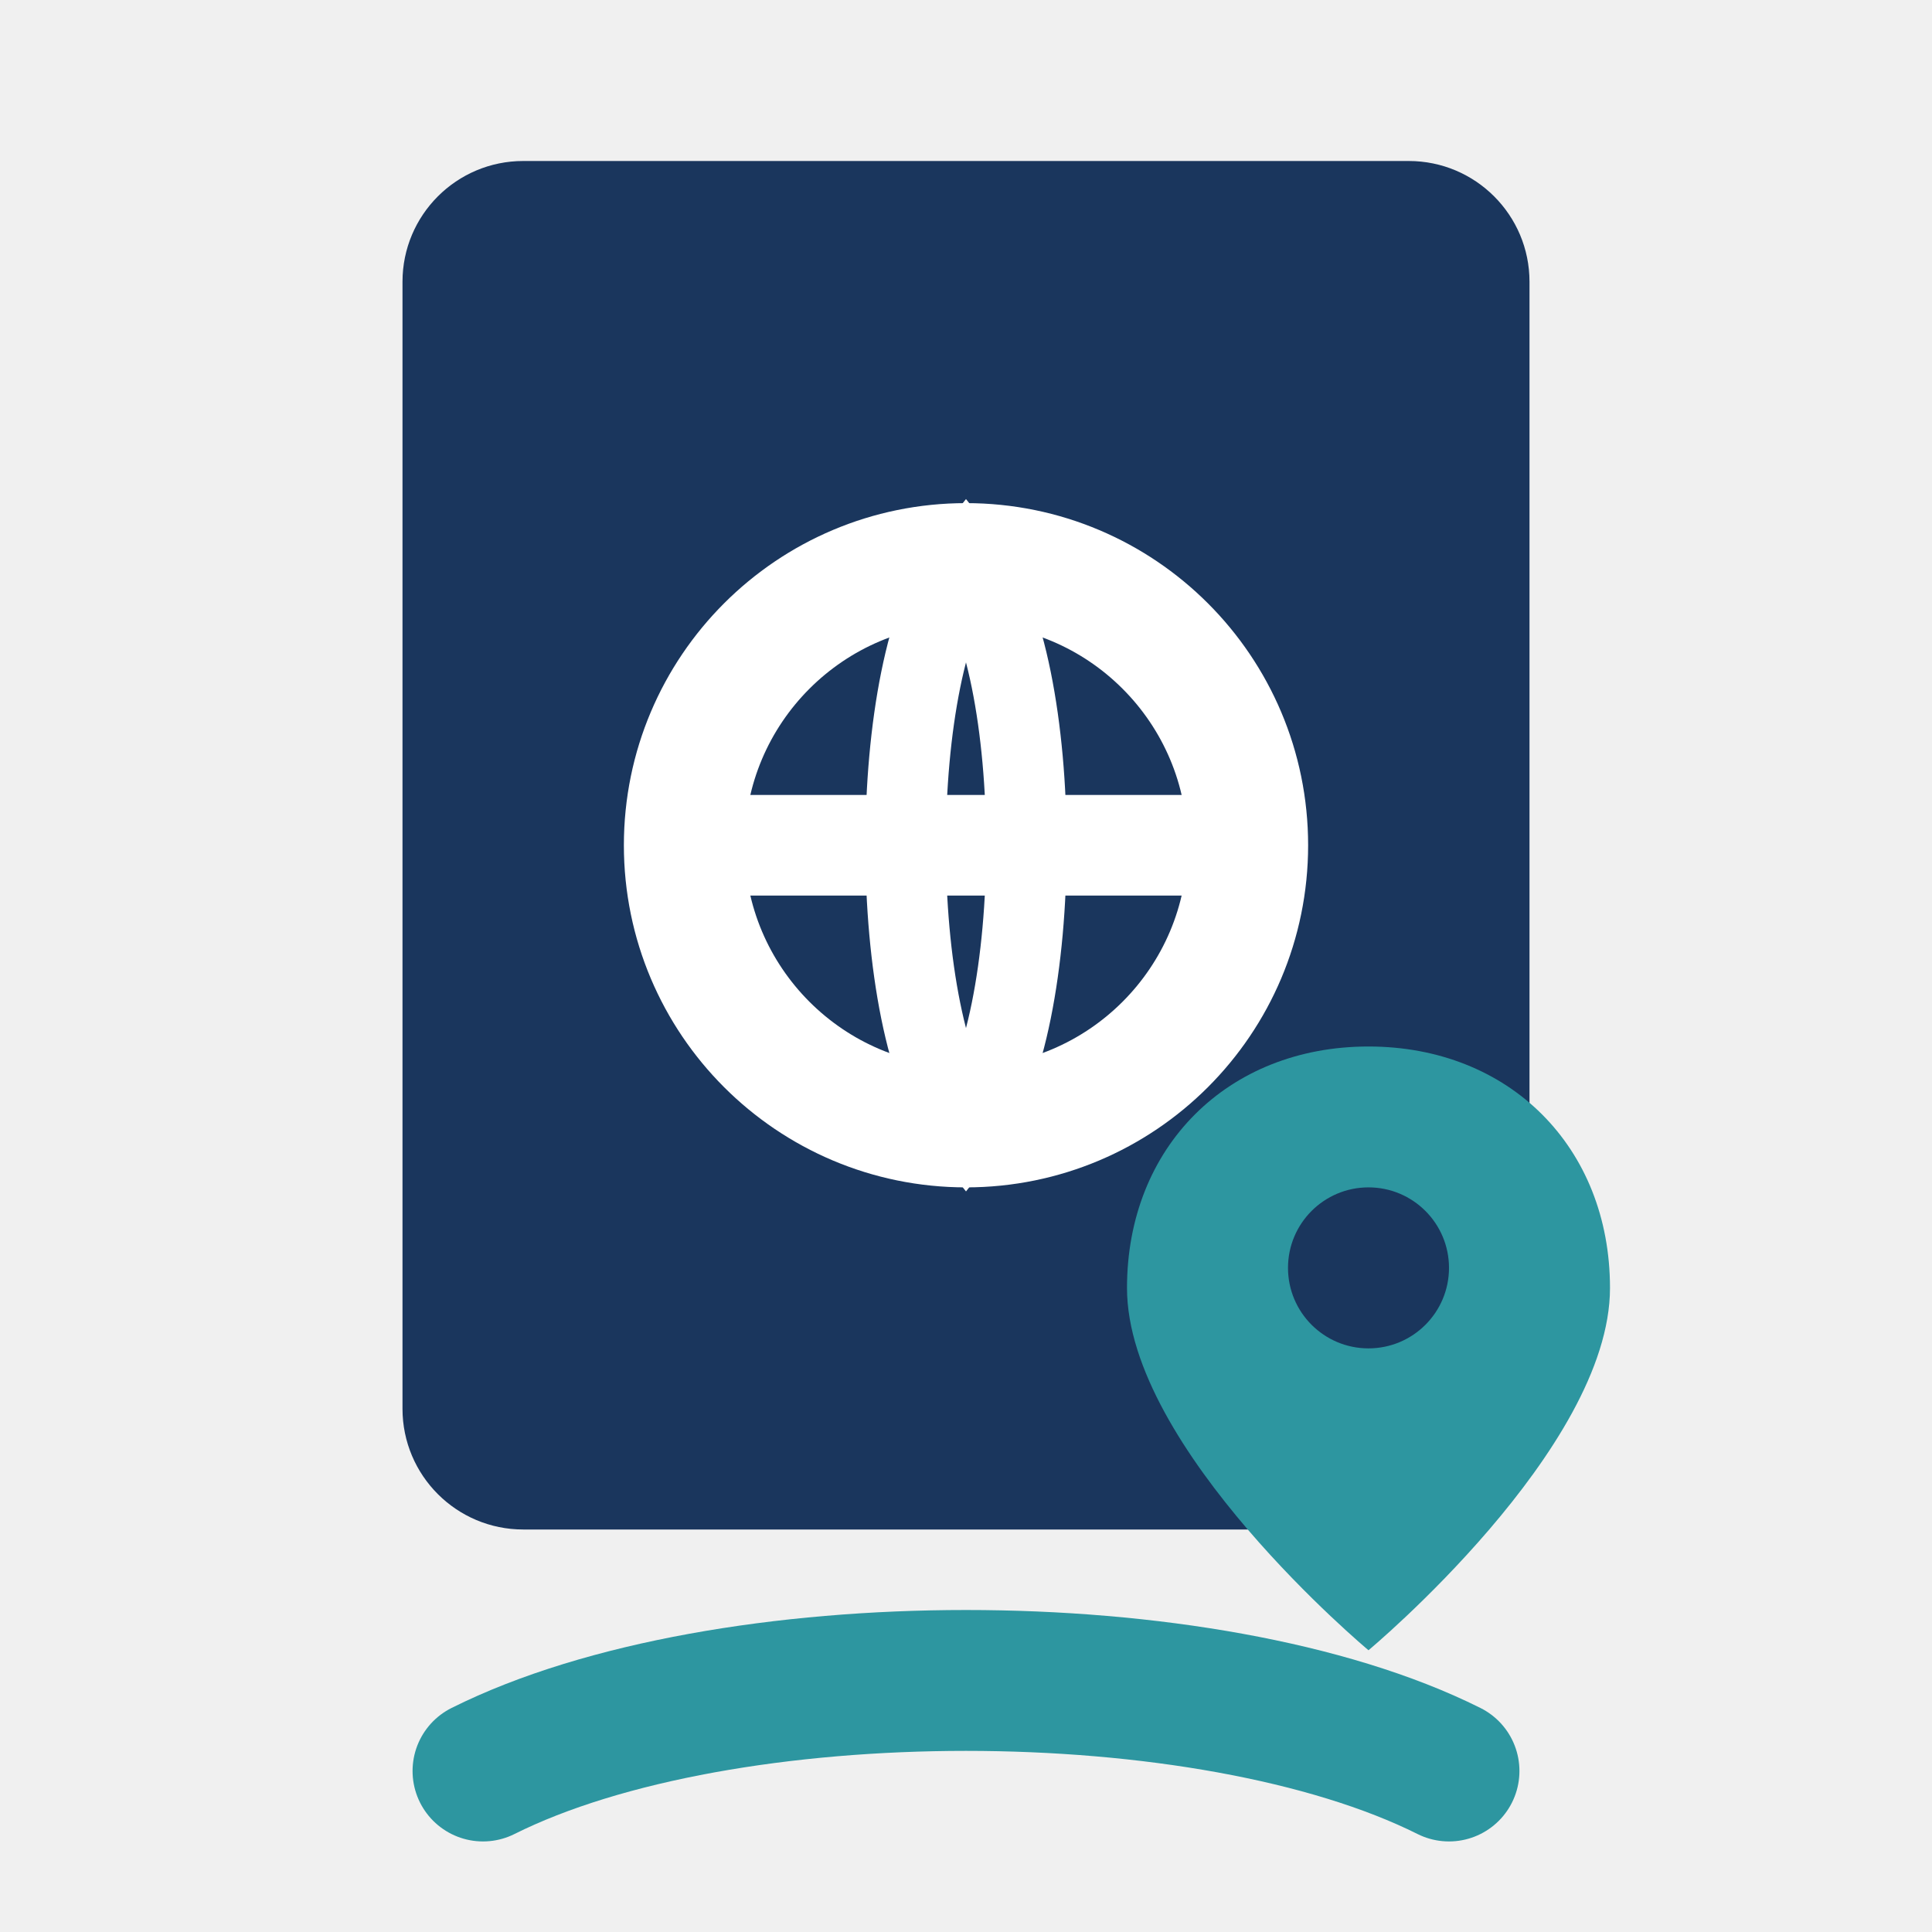
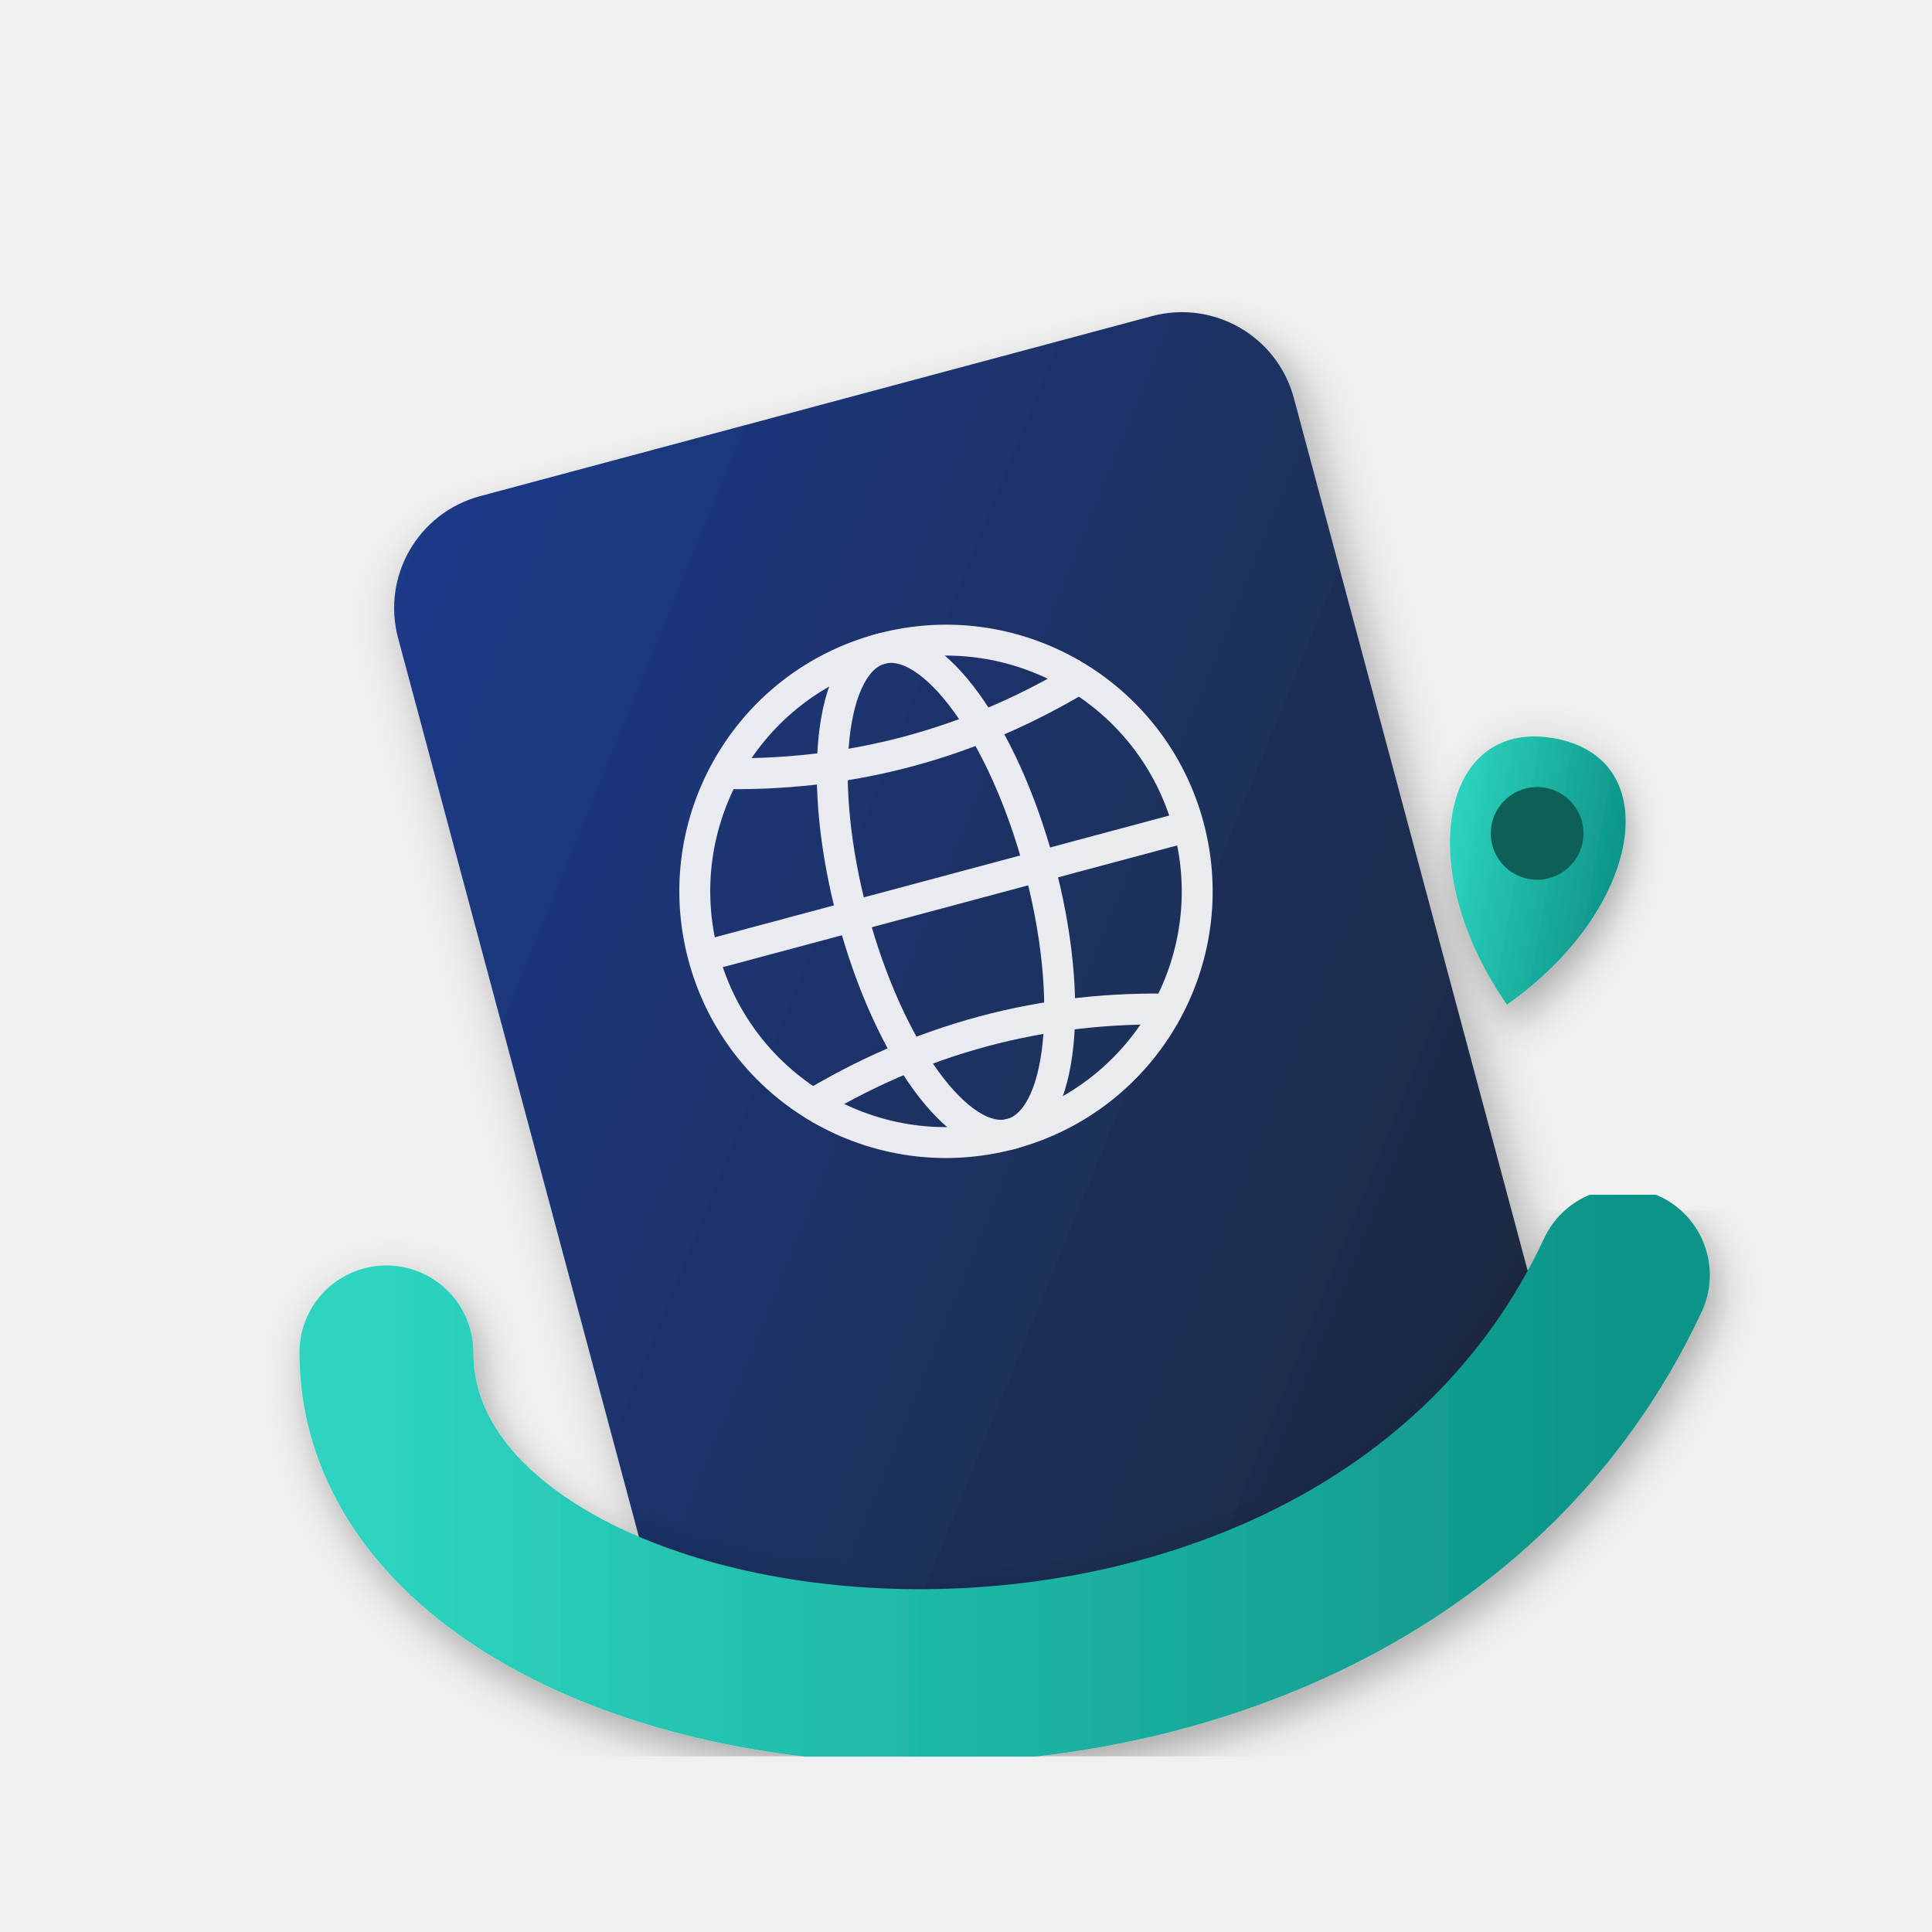
- <svg xmlns="http://www.w3.org/2000/svg" width="48" height="48" viewBox="0 0 48 48" fill="none">
-   <rect x="10" y="4" width="28" height="34" rx="3" fill="#1A365D" />
-   <circle cx="24" cy="21" r="7" stroke="white" stroke-width="3" fill="none" />
-   <path d="M17 21H31" stroke="white" stroke-width="2.5" stroke-linecap="round" />
-   <path d="M24 14C26 16.5 26 25.5 24 28C22 25.5 22 16.5 24 14Z" stroke="white" stroke-width="2" fill="none" />
-   <path d="M12 44C18 41 30 41 36 44" stroke="#2D96A0" stroke-width="3.5" stroke-linecap="round" />
-   <path d="M34 26C30.5 26 28 28.5 28 32C28 36 34 41 34 41C34 41 40 36 40 32C40 28.5 37.5 26 34 26Z" fill="#2D96A0" />
-   <circle cx="34" cy="31.5" r="2" fill="#1A365D" />
+ <svg xmlns="http://www.w3.org/2000/svg" width="500" height="500" viewBox="0 0 500 500" fill="none">
+   <defs>
+     <linearGradient id="blueGrad" x1="0%" y1="0%" x2="100%" y2="100%">
+       <stop offset="0%" stop-color="#1E3A8A" />
+       <stop offset="100%" stop-color="#1E293B" />
+     </linearGradient>
+     <linearGradient id="tealGrad" x1="0%" y1="0%" x2="100%" y2="0%">
+       <stop offset="0%" stop-color="#2DD4BF" />
+       <stop offset="100%" stop-color="#0D9488" />
+     </linearGradient>
+     <filter id="shadow" x="-20%" y="-20%" width="140%" height="140%">
+       <feGaussianBlur in="SourceAlpha" stdDeviation="5" />
+       <feOffset dx="2" dy="4" result="offsetblur" />
+       <feComponentTransfer>
+         <feFuncA type="linear" slope="0.3" />
+       </feComponentTransfer>
+       <feMerge>
+         <feMergeNode />
+         <feMergeNode in="SourceGraphic" />
+       </feMerge>
+     </filter>
+   </defs>
+   <g transform="rotate(-15, 250, 250)" filter="url(#shadow)">
+     <rect x="130" y="100" width="240" height="320" rx="30" fill="url(#blueGrad)" />
+     <g stroke="white" stroke-width="8" fill="none" opacity="0.9">
+       <circle cx="250" cy="230" r="65" />
+       <ellipse cx="250" cy="230" rx="25" ry="65" />
+       <line x1="185" y1="230" x2="315" y2="230" />
+       <path d="M200 185 Q250 200 300 185" />
+       <path d="M200 275 Q250 260 300 275" />
+     </g>
+   </g>
+   <path d="M100 350 C 100 450, 350 480, 420 330" stroke="url(#tealGrad)" stroke-width="45" stroke-linecap="round" fill="none" filter="url(#shadow)" />
+   <g transform="translate(390, 260) rotate(10)" filter="url(#shadow)">
+     <path d="M0 0 C -30 -30, -30 -70, 0 -70 C 30 -70, 30 -30, 0 0 Z" fill="url(#tealGrad)" />
+     <circle cx="0" cy="-45" r="12" fill="#115E59" />
+   </g>
</svg>
